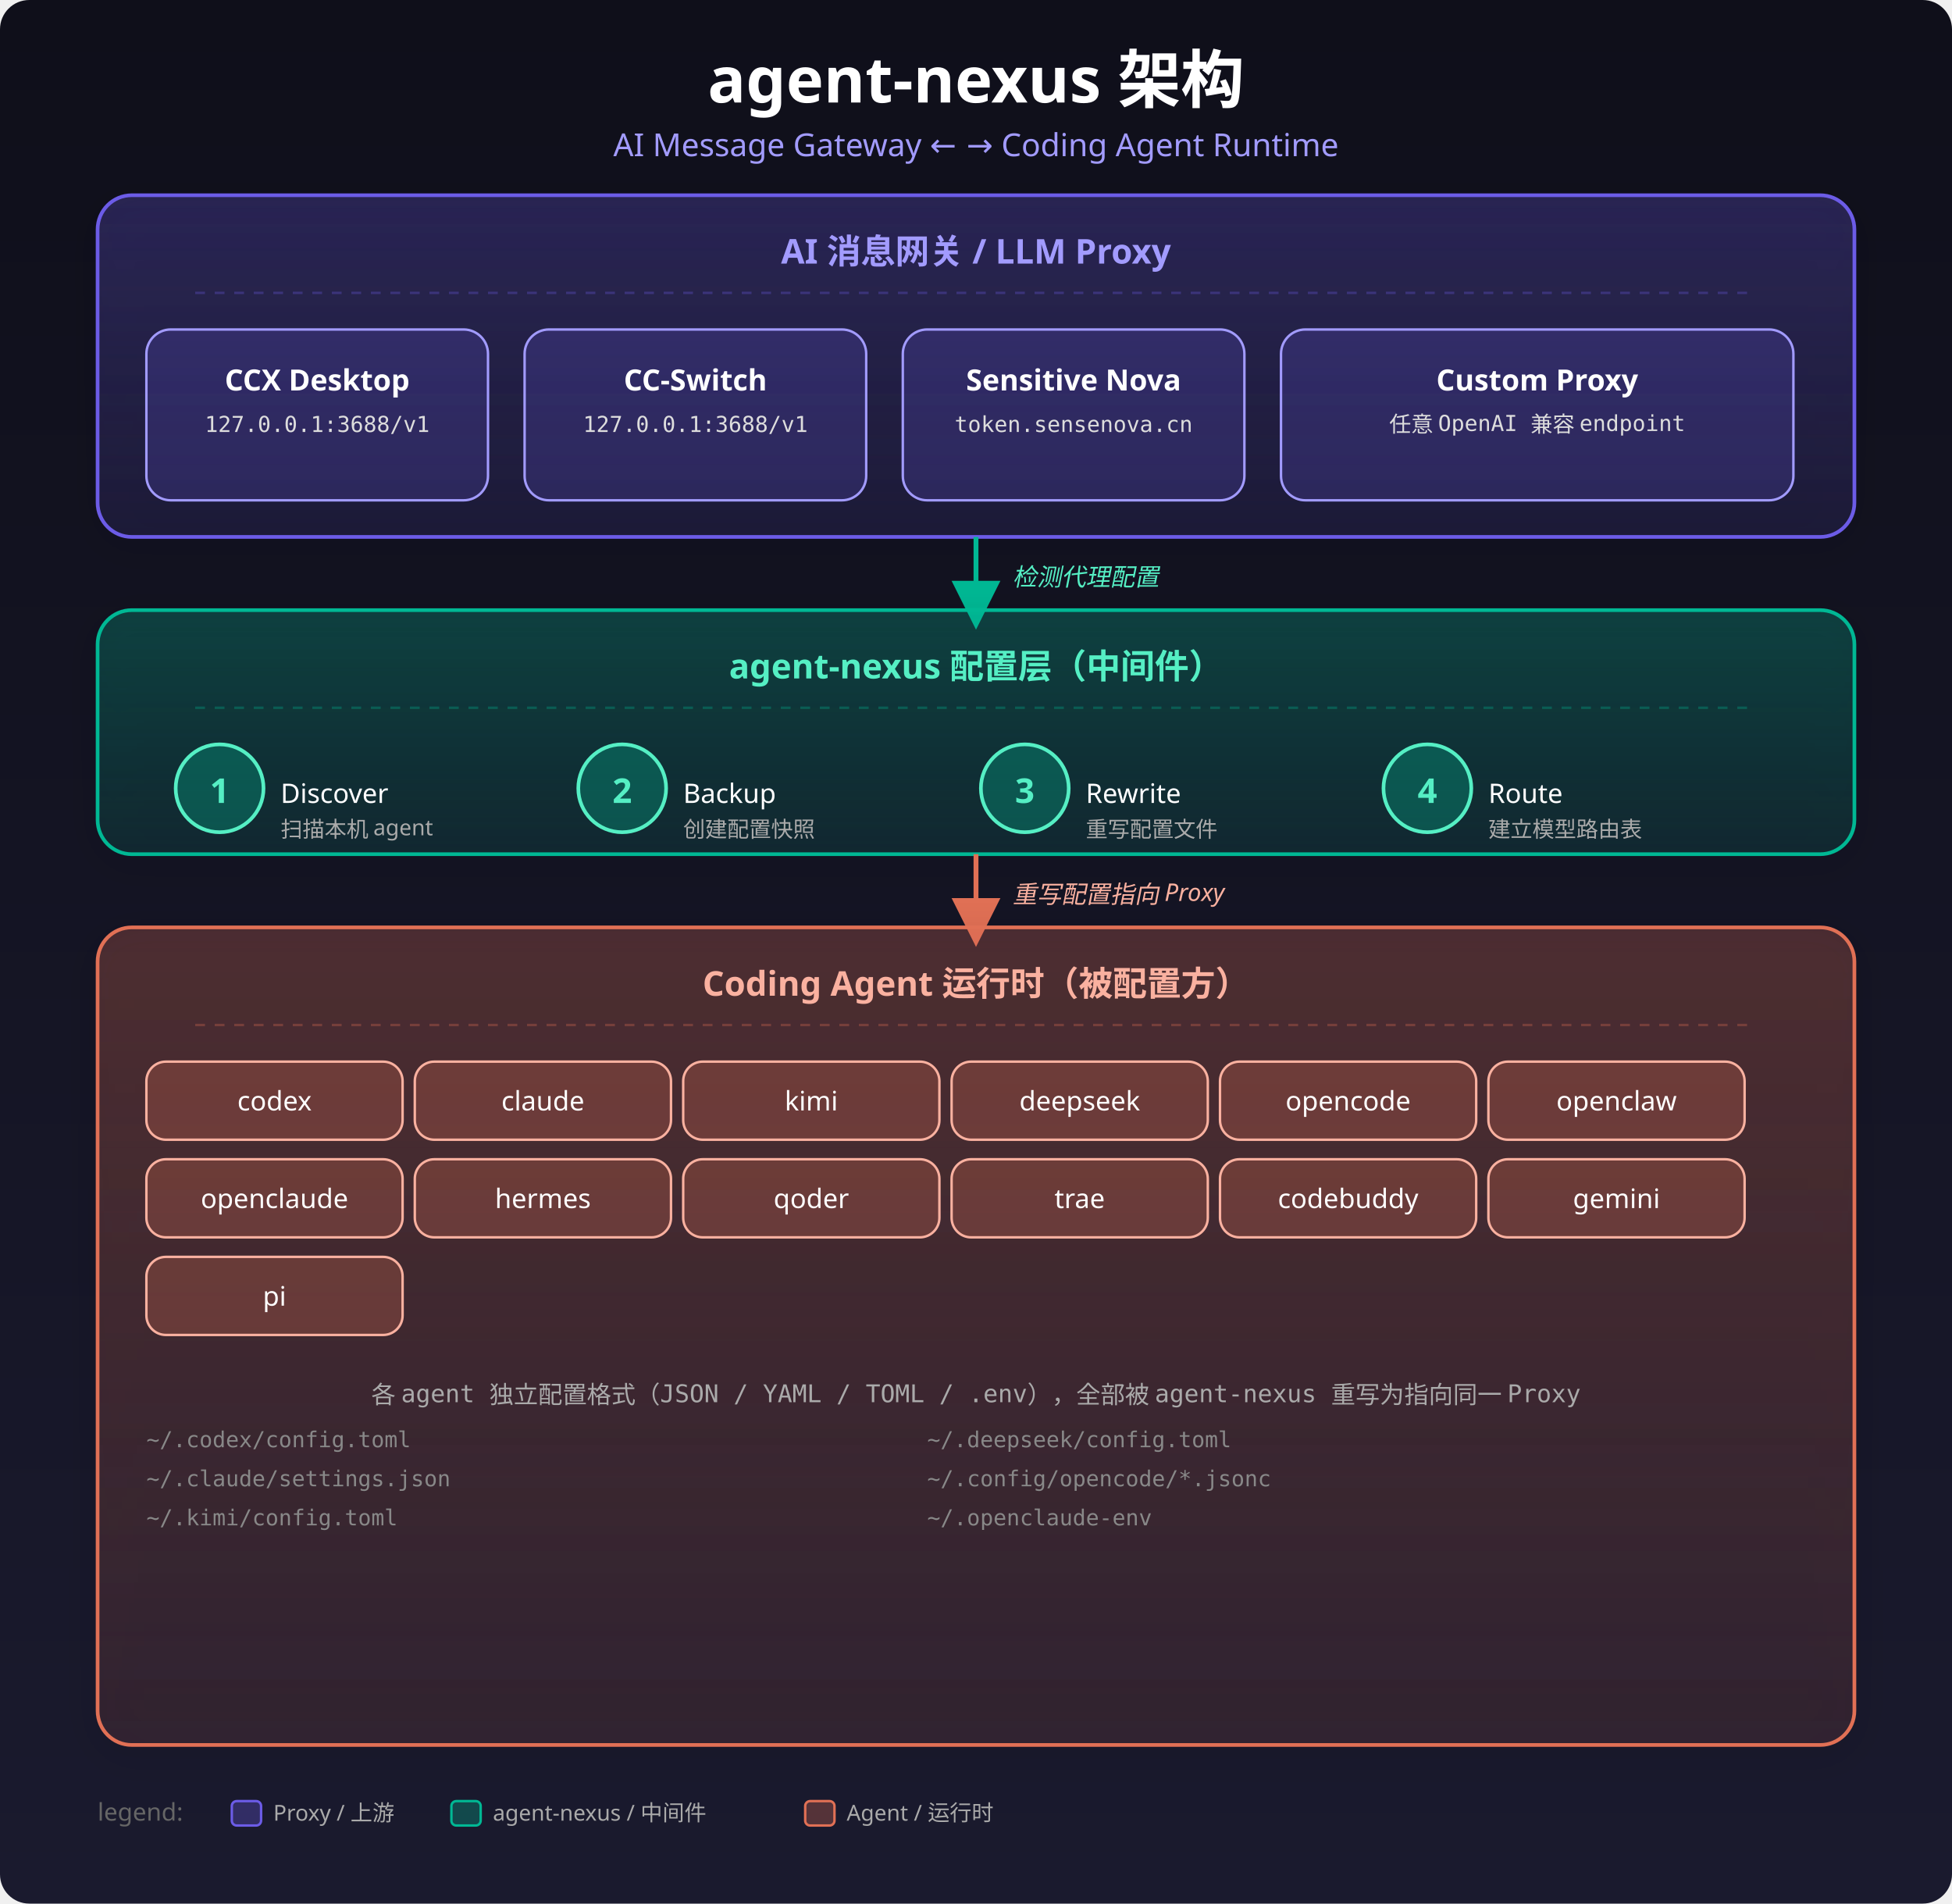
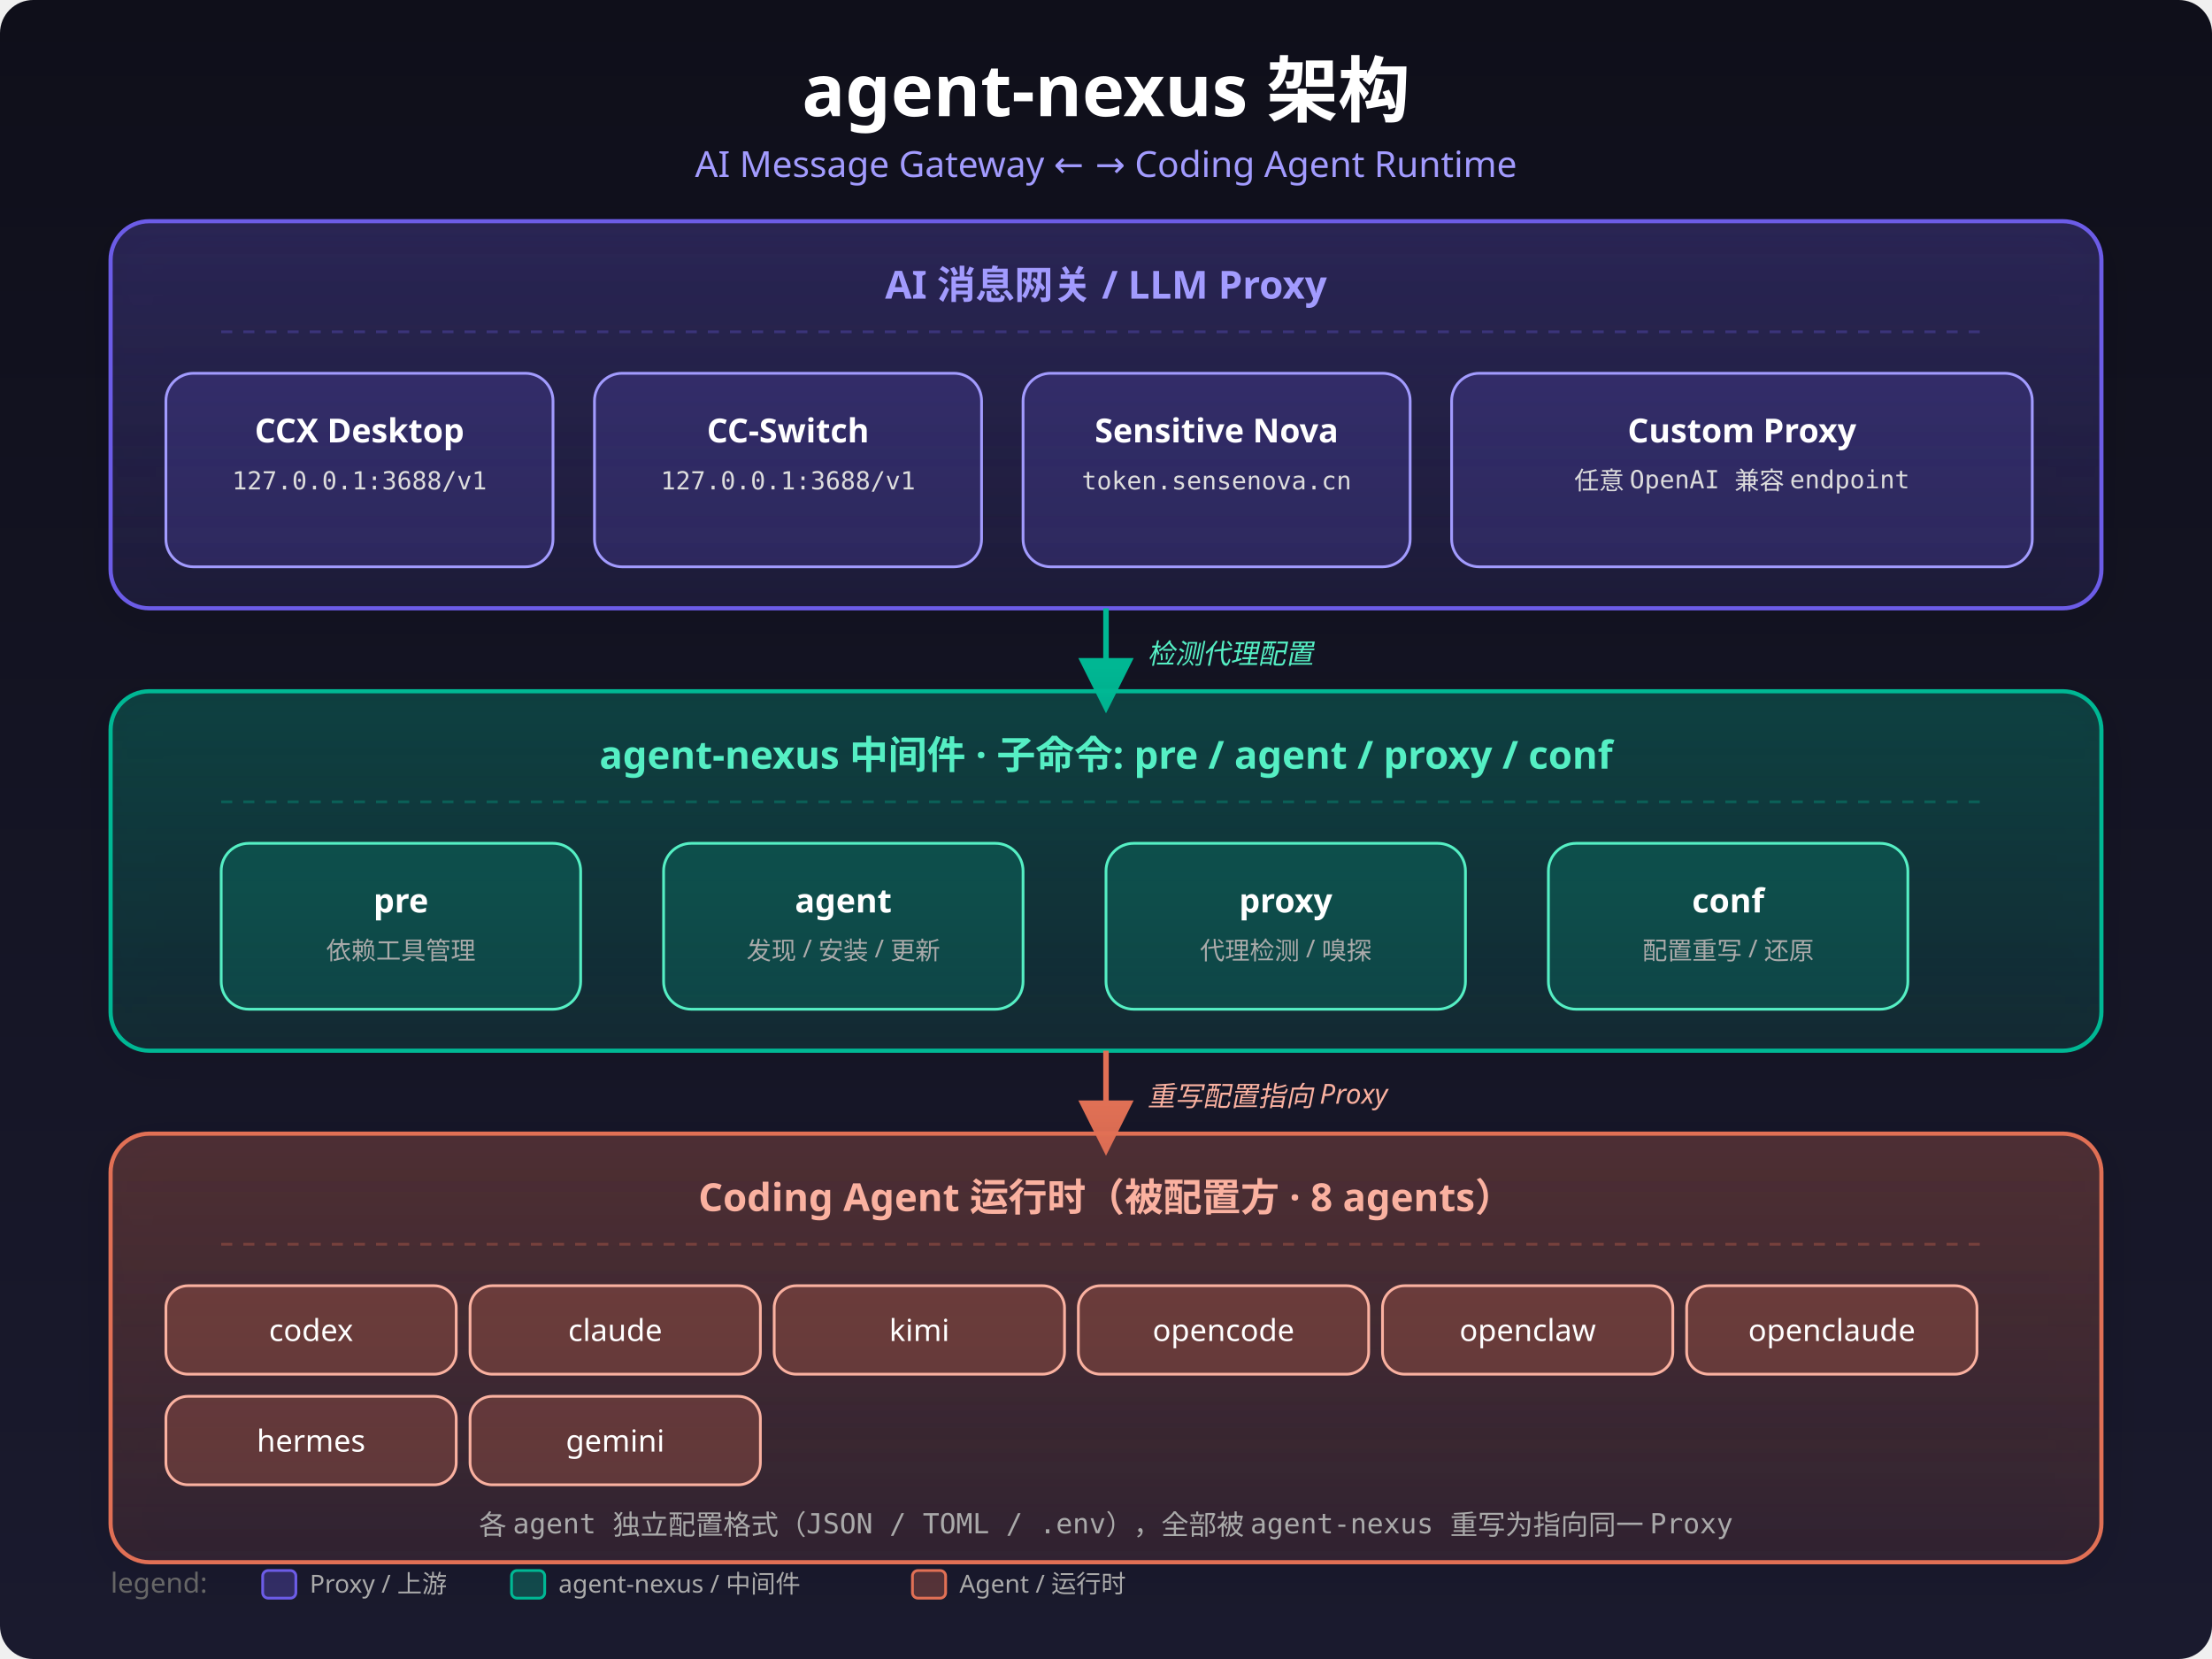
- <svg xmlns="http://www.w3.org/2000/svg" width="800" height="780" viewBox="0 0 800 780">
+ <svg xmlns="http://www.w3.org/2000/svg" width="800" height="600" viewBox="0 0 800 600">
  <defs>
    <linearGradient id="bgGrad" x1="0" y1="0" x2="0" y2="1">
      <stop offset="0%" stop-color="#0f0f1a" />
      <stop offset="100%" stop-color="#1a1a2e" />
    </linearGradient>
    <linearGradient id="boxGradP" x1="0" y1="0" x2="0" y2="1">
      <stop offset="0%" stop-color="#6c5ce7" stop-opacity="0.25" />
      <stop offset="100%" stop-color="#6c5ce7" stop-opacity="0.10" />
    </linearGradient>
    <linearGradient id="boxGradG" x1="0" y1="0" x2="0" y2="1">
      <stop offset="0%" stop-color="#00b894" stop-opacity="0.25" />
      <stop offset="100%" stop-color="#00b894" stop-opacity="0.10" />
    </linearGradient>
    <linearGradient id="boxGradO" x1="0" y1="0" x2="0" y2="1">
      <stop offset="0%" stop-color="#e17055" stop-opacity="0.25" />
      <stop offset="100%" stop-color="#e17055" stop-opacity="0.10" />
    </linearGradient>
    <filter id="shadow" x="-20%" y="-20%" width="140%" height="140%">
      <feDropShadow dx="0" dy="4" stdDeviation="8" flood-opacity="0.3" />
    </filter>
    <marker id="arrowG" markerWidth="10" markerHeight="10" refX="5" refY="5" orient="auto">
      <path d="M0,0 L10,5 L0,10 z" fill="#00b894" />
    </marker>
    <marker id="arrowO" markerWidth="10" markerHeight="10" refX="5" refY="5" orient="auto">
      <path d="M0,0 L10,5 L0,10 z" fill="#e17055" />
    </marker>
  </defs>
-   <rect width="800" height="780" fill="url(#bgGrad)" rx="12" />
+   <rect width="800" height="600" fill="url(#bgGrad)" rx="12" />
  <text x="400" y="42" text-anchor="middle" fill="#ffffff" font-family="system-ui,sans-serif" font-size="26" font-weight="700">agent-nexus 架构</text>
  <text x="400" y="64" text-anchor="middle" fill="#a29bfe" font-family="system-ui,sans-serif" font-size="13">AI Message Gateway ← → Coding Agent Runtime</text>
  <g transform="translate(40,80)">
    <rect width="720" height="140" rx="14" fill="url(#boxGradP)" stroke="#6c5ce7" stroke-width="1.5" filter="url(#shadow)" />
    <text x="360" y="28" text-anchor="middle" fill="#a29bfe" font-family="system-ui,sans-serif" font-size="14" font-weight="600">AI 消息网关 / LLM Proxy</text>
    <line x1="40" y1="40" x2="680" y2="40" stroke="#6c5ce7" stroke-opacity="0.3" stroke-width="1" stroke-dasharray="4 4" />
    <g transform="translate(20,55)">
      <rect width="140" height="70" rx="10" fill="#6c5ce7" fill-opacity="0.2" stroke="#a29bfe" stroke-width="1" />
      <text x="70" y="25" text-anchor="middle" fill="#ffffff" font-family="system-ui,sans-serif" font-size="12" font-weight="600">CCX Desktop</text>
      <text x="70" y="42" text-anchor="middle" fill="#ddd" font-family="monospace" font-size="9">127.0.0.1:3688/v1</text>
    </g>
    <g transform="translate(175,55)">
      <rect width="140" height="70" rx="10" fill="#6c5ce7" fill-opacity="0.2" stroke="#a29bfe" stroke-width="1" />
      <text x="70" y="25" text-anchor="middle" fill="#ffffff" font-family="system-ui,sans-serif" font-size="12" font-weight="600">CC-Switch</text>
      <text x="70" y="42" text-anchor="middle" fill="#ddd" font-family="monospace" font-size="9">127.0.0.1:3688/v1</text>
    </g>
    <g transform="translate(330,55)">
      <rect width="140" height="70" rx="10" fill="#6c5ce7" fill-opacity="0.2" stroke="#a29bfe" stroke-width="1" />
      <text x="70" y="25" text-anchor="middle" fill="#ffffff" font-family="system-ui,sans-serif" font-size="12" font-weight="600">Sensitive Nova</text>
      <text x="70" y="42" text-anchor="middle" fill="#ddd" font-family="monospace" font-size="9">token.sensenova.cn</text>
    </g>
    <g transform="translate(485,55)">
      <rect width="210" height="70" rx="10" fill="#6c5ce7" fill-opacity="0.2" stroke="#a29bfe" stroke-width="1" />
      <text x="105" y="25" text-anchor="middle" fill="#ffffff" font-family="system-ui,sans-serif" font-size="12" font-weight="600">Custom Proxy</text>
      <text x="105" y="42" text-anchor="middle" fill="#ddd" font-family="monospace" font-size="9">任意 OpenAI 兼容 endpoint</text>
    </g>
  </g>
  <line x1="400" y1="220" x2="400" y2="248" stroke="#00b894" stroke-width="2" marker-end="url(#arrowG)" />
  <text x="415" y="240" fill="#55efc4" font-family="system-ui,sans-serif" font-size="10" font-style="italic">检测代理配置</text>
  <g transform="translate(40,250)">
-     <rect width="720" height="100" rx="14" fill="url(#boxGradG)" stroke="#00b894" stroke-width="1.5" filter="url(#shadow)" />
-     <text x="360" y="28" text-anchor="middle" fill="#55efc4" font-family="system-ui,sans-serif" font-size="14" font-weight="600">agent-nexus 配置层（中间件）</text>
+     <rect width="720" height="130" rx="14" fill="url(#boxGradG)" stroke="#00b894" stroke-width="1.5" filter="url(#shadow)" />
+     <text x="360" y="28" text-anchor="middle" fill="#55efc4" font-family="system-ui,sans-serif" font-size="14" font-weight="600">agent-nexus 中间件 · 子命令: pre / agent / proxy / conf</text>
    <line x1="40" y1="40" x2="680" y2="40" stroke="#00b894" stroke-opacity="0.3" stroke-width="1" stroke-dasharray="4 4" />
-     <g transform="translate(30,55)">
-       <circle cx="20" cy="18" r="18" fill="#00b894" fill-opacity="0.3" stroke="#55efc4" stroke-width="1.5" />
-       <text x="20" y="24" text-anchor="middle" fill="#55efc4" font-family="system-ui,sans-serif" font-size="14" font-weight="700">1</text>
-       <text x="45" y="24" fill="#ffffff" font-family="system-ui,sans-serif" font-size="11">Discover</text>
-       <text x="45" y="38" fill="#aaa" font-family="system-ui,sans-serif" font-size="9">扫描本机 agent</text>
+     <g transform="translate(40,55)">
+       <rect width="130" height="60" rx="10" fill="#00b894" fill-opacity="0.2" stroke="#55efc4" stroke-width="1" />
+       <text x="65" y="25" text-anchor="middle" fill="#ffffff" font-family="system-ui,sans-serif" font-size="12" font-weight="600">pre</text>
+       <text x="65" y="42" text-anchor="middle" fill="#aaa" font-family="system-ui,sans-serif" font-size="9">依赖工具管理</text>
    </g>
-     <g transform="translate(195,55)">
-       <circle cx="20" cy="18" r="18" fill="#00b894" fill-opacity="0.3" stroke="#55efc4" stroke-width="1.5" />
-       <text x="20" y="24" text-anchor="middle" fill="#55efc4" font-family="system-ui,sans-serif" font-size="14" font-weight="700">2</text>
-       <text x="45" y="24" fill="#ffffff" font-family="system-ui,sans-serif" font-size="11">Backup</text>
-       <text x="45" y="38" fill="#aaa" font-family="system-ui,sans-serif" font-size="9">创建配置快照</text>
+     <g transform="translate(200,55)">
+       <rect width="130" height="60" rx="10" fill="#00b894" fill-opacity="0.2" stroke="#55efc4" stroke-width="1" />
+       <text x="65" y="25" text-anchor="middle" fill="#ffffff" font-family="system-ui,sans-serif" font-size="12" font-weight="600">agent</text>
+       <text x="65" y="42" text-anchor="middle" fill="#aaa" font-family="system-ui,sans-serif" font-size="9">发现 / 安装 / 更新</text>
    </g>
    <g transform="translate(360,55)">
-       <circle cx="20" cy="18" r="18" fill="#00b894" fill-opacity="0.3" stroke="#55efc4" stroke-width="1.5" />
-       <text x="20" y="24" text-anchor="middle" fill="#55efc4" font-family="system-ui,sans-serif" font-size="14" font-weight="700">3</text>
-       <text x="45" y="24" fill="#ffffff" font-family="system-ui,sans-serif" font-size="11">Rewrite</text>
-       <text x="45" y="38" fill="#aaa" font-family="system-ui,sans-serif" font-size="9">重写配置文件</text>
+       <rect width="130" height="60" rx="10" fill="#00b894" fill-opacity="0.2" stroke="#55efc4" stroke-width="1" />
+       <text x="65" y="25" text-anchor="middle" fill="#ffffff" font-family="system-ui,sans-serif" font-size="12" font-weight="600">proxy</text>
+       <text x="65" y="42" text-anchor="middle" fill="#aaa" font-family="system-ui,sans-serif" font-size="9">代理检测 / 嗅探</text>
    </g>
-     <g transform="translate(525,55)">
-       <circle cx="20" cy="18" r="18" fill="#00b894" fill-opacity="0.3" stroke="#55efc4" stroke-width="1.5" />
-       <text x="20" y="24" text-anchor="middle" fill="#55efc4" font-family="system-ui,sans-serif" font-size="14" font-weight="700">4</text>
-       <text x="45" y="24" fill="#ffffff" font-family="system-ui,sans-serif" font-size="11">Route</text>
-       <text x="45" y="38" fill="#aaa" font-family="system-ui,sans-serif" font-size="9">建立模型路由表</text>
+     <g transform="translate(520,55)">
+       <rect width="130" height="60" rx="10" fill="#00b894" fill-opacity="0.2" stroke="#55efc4" stroke-width="1" />
+       <text x="65" y="25" text-anchor="middle" fill="#ffffff" font-family="system-ui,sans-serif" font-size="12" font-weight="600">conf</text>
+       <text x="65" y="42" text-anchor="middle" fill="#aaa" font-family="system-ui,sans-serif" font-size="9">配置重写 / 还原</text>
    </g>
  </g>
-   <line x1="400" y1="350" x2="400" y2="378" stroke="#e17055" stroke-width="2" marker-end="url(#arrowO)" />
-   <text x="415" y="370" fill="#fab1a0" font-family="system-ui,sans-serif" font-size="10" font-style="italic">重写配置指向 Proxy</text>
-   <g transform="translate(40,380)">
-     <rect width="720" height="335" rx="14" fill="url(#boxGradO)" stroke="#e17055" stroke-width="1.5" filter="url(#shadow)" />
-     <text x="360" y="28" text-anchor="middle" fill="#fab1a0" font-family="system-ui,sans-serif" font-size="14" font-weight="600">Coding Agent 运行时（被配置方）</text>
+   <line x1="400" y1="380" x2="400" y2="408" stroke="#e17055" stroke-width="2" marker-end="url(#arrowO)" />
+   <text x="415" y="400" fill="#fab1a0" font-family="system-ui,sans-serif" font-size="10" font-style="italic">重写配置指向 Proxy</text>
+   <g transform="translate(40,410)">
+     <rect width="720" height="155" rx="14" fill="url(#boxGradO)" stroke="#e17055" stroke-width="1.5" filter="url(#shadow)" />
+     <text x="360" y="28" text-anchor="middle" fill="#fab1a0" font-family="system-ui,sans-serif" font-size="14" font-weight="600">Coding Agent 运行时（被配置方 · 8 agents）</text>
    <line x1="40" y1="40" x2="680" y2="40" stroke="#e17055" stroke-opacity="0.3" stroke-width="1" stroke-dasharray="4 4" />
    <g transform="translate(20,55)">
      <rect width="105" height="32" rx="8" fill="#e17055" fill-opacity="0.25" stroke="#fab1a0" stroke-width="1" />
      <text x="52.5" y="20" text-anchor="middle" fill="#ffffff" font-family="system-ui,sans-serif" font-size="11">codex</text>
    </g>
    <g transform="translate(130,55)">
      <rect width="105" height="32" rx="8" fill="#e17055" fill-opacity="0.25" stroke="#fab1a0" stroke-width="1" />
      <text x="52.5" y="20" text-anchor="middle" fill="#ffffff" font-family="system-ui,sans-serif" font-size="11">claude</text>
    </g>
    <g transform="translate(240,55)">
      <rect width="105" height="32" rx="8" fill="#e17055" fill-opacity="0.25" stroke="#fab1a0" stroke-width="1" />
      <text x="52.5" y="20" text-anchor="middle" fill="#ffffff" font-family="system-ui,sans-serif" font-size="11">kimi</text>
    </g>
    <g transform="translate(350,55)">
      <rect width="105" height="32" rx="8" fill="#e17055" fill-opacity="0.25" stroke="#fab1a0" stroke-width="1" />
-       <text x="52.5" y="20" text-anchor="middle" fill="#ffffff" font-family="system-ui,sans-serif" font-size="11">deepseek</text>
+       <text x="52.5" y="20" text-anchor="middle" fill="#ffffff" font-family="system-ui,sans-serif" font-size="11">opencode</text>
    </g>
    <g transform="translate(460,55)">
      <rect width="105" height="32" rx="8" fill="#e17055" fill-opacity="0.25" stroke="#fab1a0" stroke-width="1" />
-       <text x="52.5" y="20" text-anchor="middle" fill="#ffffff" font-family="system-ui,sans-serif" font-size="11">opencode</text>
+       <text x="52.5" y="20" text-anchor="middle" fill="#ffffff" font-family="system-ui,sans-serif" font-size="11">openclaw</text>
    </g>
    <g transform="translate(570,55)">
      <rect width="105" height="32" rx="8" fill="#e17055" fill-opacity="0.25" stroke="#fab1a0" stroke-width="1" />
-       <text x="52.5" y="20" text-anchor="middle" fill="#ffffff" font-family="system-ui,sans-serif" font-size="11">openclaw</text>
+       <text x="52.5" y="20" text-anchor="middle" fill="#ffffff" font-family="system-ui,sans-serif" font-size="11">openclaude</text>
    </g>
    <g transform="translate(20,95)">
      <rect width="105" height="32" rx="8" fill="#e17055" fill-opacity="0.25" stroke="#fab1a0" stroke-width="1" />
-       <text x="52.5" y="20" text-anchor="middle" fill="#ffffff" font-family="system-ui,sans-serif" font-size="11">openclaude</text>
+       <text x="52.5" y="20" text-anchor="middle" fill="#ffffff" font-family="system-ui,sans-serif" font-size="11">hermes</text>
    </g>
    <g transform="translate(130,95)">
      <rect width="105" height="32" rx="8" fill="#e17055" fill-opacity="0.25" stroke="#fab1a0" stroke-width="1" />
-       <text x="52.5" y="20" text-anchor="middle" fill="#ffffff" font-family="system-ui,sans-serif" font-size="11">hermes</text>
-     </g>
-     <g transform="translate(240,95)">
-       <rect width="105" height="32" rx="8" fill="#e17055" fill-opacity="0.25" stroke="#fab1a0" stroke-width="1" />
-       <text x="52.5" y="20" text-anchor="middle" fill="#ffffff" font-family="system-ui,sans-serif" font-size="11">qoder</text>
-     </g>
-     <g transform="translate(350,95)">
-       <rect width="105" height="32" rx="8" fill="#e17055" fill-opacity="0.25" stroke="#fab1a0" stroke-width="1" />
-       <text x="52.5" y="20" text-anchor="middle" fill="#ffffff" font-family="system-ui,sans-serif" font-size="11">trae</text>
-     </g>
-     <g transform="translate(460,95)">
-       <rect width="105" height="32" rx="8" fill="#e17055" fill-opacity="0.25" stroke="#fab1a0" stroke-width="1" />
-       <text x="52.5" y="20" text-anchor="middle" fill="#ffffff" font-family="system-ui,sans-serif" font-size="11">codebuddy</text>
-     </g>
-     <g transform="translate(570,95)">
-       <rect width="105" height="32" rx="8" fill="#e17055" fill-opacity="0.25" stroke="#fab1a0" stroke-width="1" />
      <text x="52.5" y="20" text-anchor="middle" fill="#ffffff" font-family="system-ui,sans-serif" font-size="11">gemini</text>
    </g>
-     <g transform="translate(20,135)">
-       <rect width="105" height="32" rx="8" fill="#e17055" fill-opacity="0.25" stroke="#fab1a0" stroke-width="1" />
-       <text x="52.5" y="20" text-anchor="middle" fill="#ffffff" font-family="system-ui,sans-serif" font-size="11">pi</text>
-     </g>
-     <text x="360" y="195" text-anchor="middle" fill="#aaa" font-family="monospace" font-size="10">各 agent 独立配置格式（JSON / YAML / TOML / .env），全部被 agent-nexus 重写为指向同一 Proxy</text>
-     <g transform="translate(20,213)">
-       <text x="0" y="0" fill="#888" font-family="monospace" font-size="9">~/.codex/config.toml</text>
-       <text x="0" y="16" fill="#888" font-family="monospace" font-size="9">~/.claude/settings.json</text>
-       <text x="0" y="32" fill="#888" font-family="monospace" font-size="9">~/.kimi/config.toml</text>
-     </g>
-     <g transform="translate(340,213)">
-       <text x="0" y="0" fill="#888" font-family="monospace" font-size="9">~/.deepseek/config.toml</text>
-       <text x="0" y="16" fill="#888" font-family="monospace" font-size="9">~/.config/opencode/*.jsonc</text>
-       <text x="0" y="32" fill="#888" font-family="monospace" font-size="9">~/.openclaude-env</text>
-     </g>
+     <text x="360" y="145" text-anchor="middle" fill="#aaa" font-family="monospace" font-size="10">各 agent 独立配置格式（JSON / TOML / .env），全部被 agent-nexus 重写为指向同一 Proxy</text>
  </g>
-   <g transform="translate(40,746)">
+   <g transform="translate(40,576)">
    <text x="0" y="0" fill="#666" font-family="system-ui,sans-serif" font-size="10" font-weight="500">legend:</text>
    <rect x="55" y="-8" width="12" height="10" rx="2" fill="#6c5ce7" fill-opacity="0.3" stroke="#6c5ce7" />
    <text x="72" y="0" fill="#aaa" font-family="system-ui,sans-serif" font-size="9">Proxy / 上游</text>
    <rect x="145" y="-8" width="12" height="10" rx="2" fill="#00b894" fill-opacity="0.3" stroke="#00b894" />
    <text x="162" y="0" fill="#aaa" font-family="system-ui,sans-serif" font-size="9">agent-nexus / 中间件</text>
    <rect x="290" y="-8" width="12" height="10" rx="2" fill="#e17055" fill-opacity="0.3" stroke="#e17055" />
    <text x="307" y="0" fill="#aaa" font-family="system-ui,sans-serif" font-size="9">Agent / 运行时</text>
  </g>
</svg>
